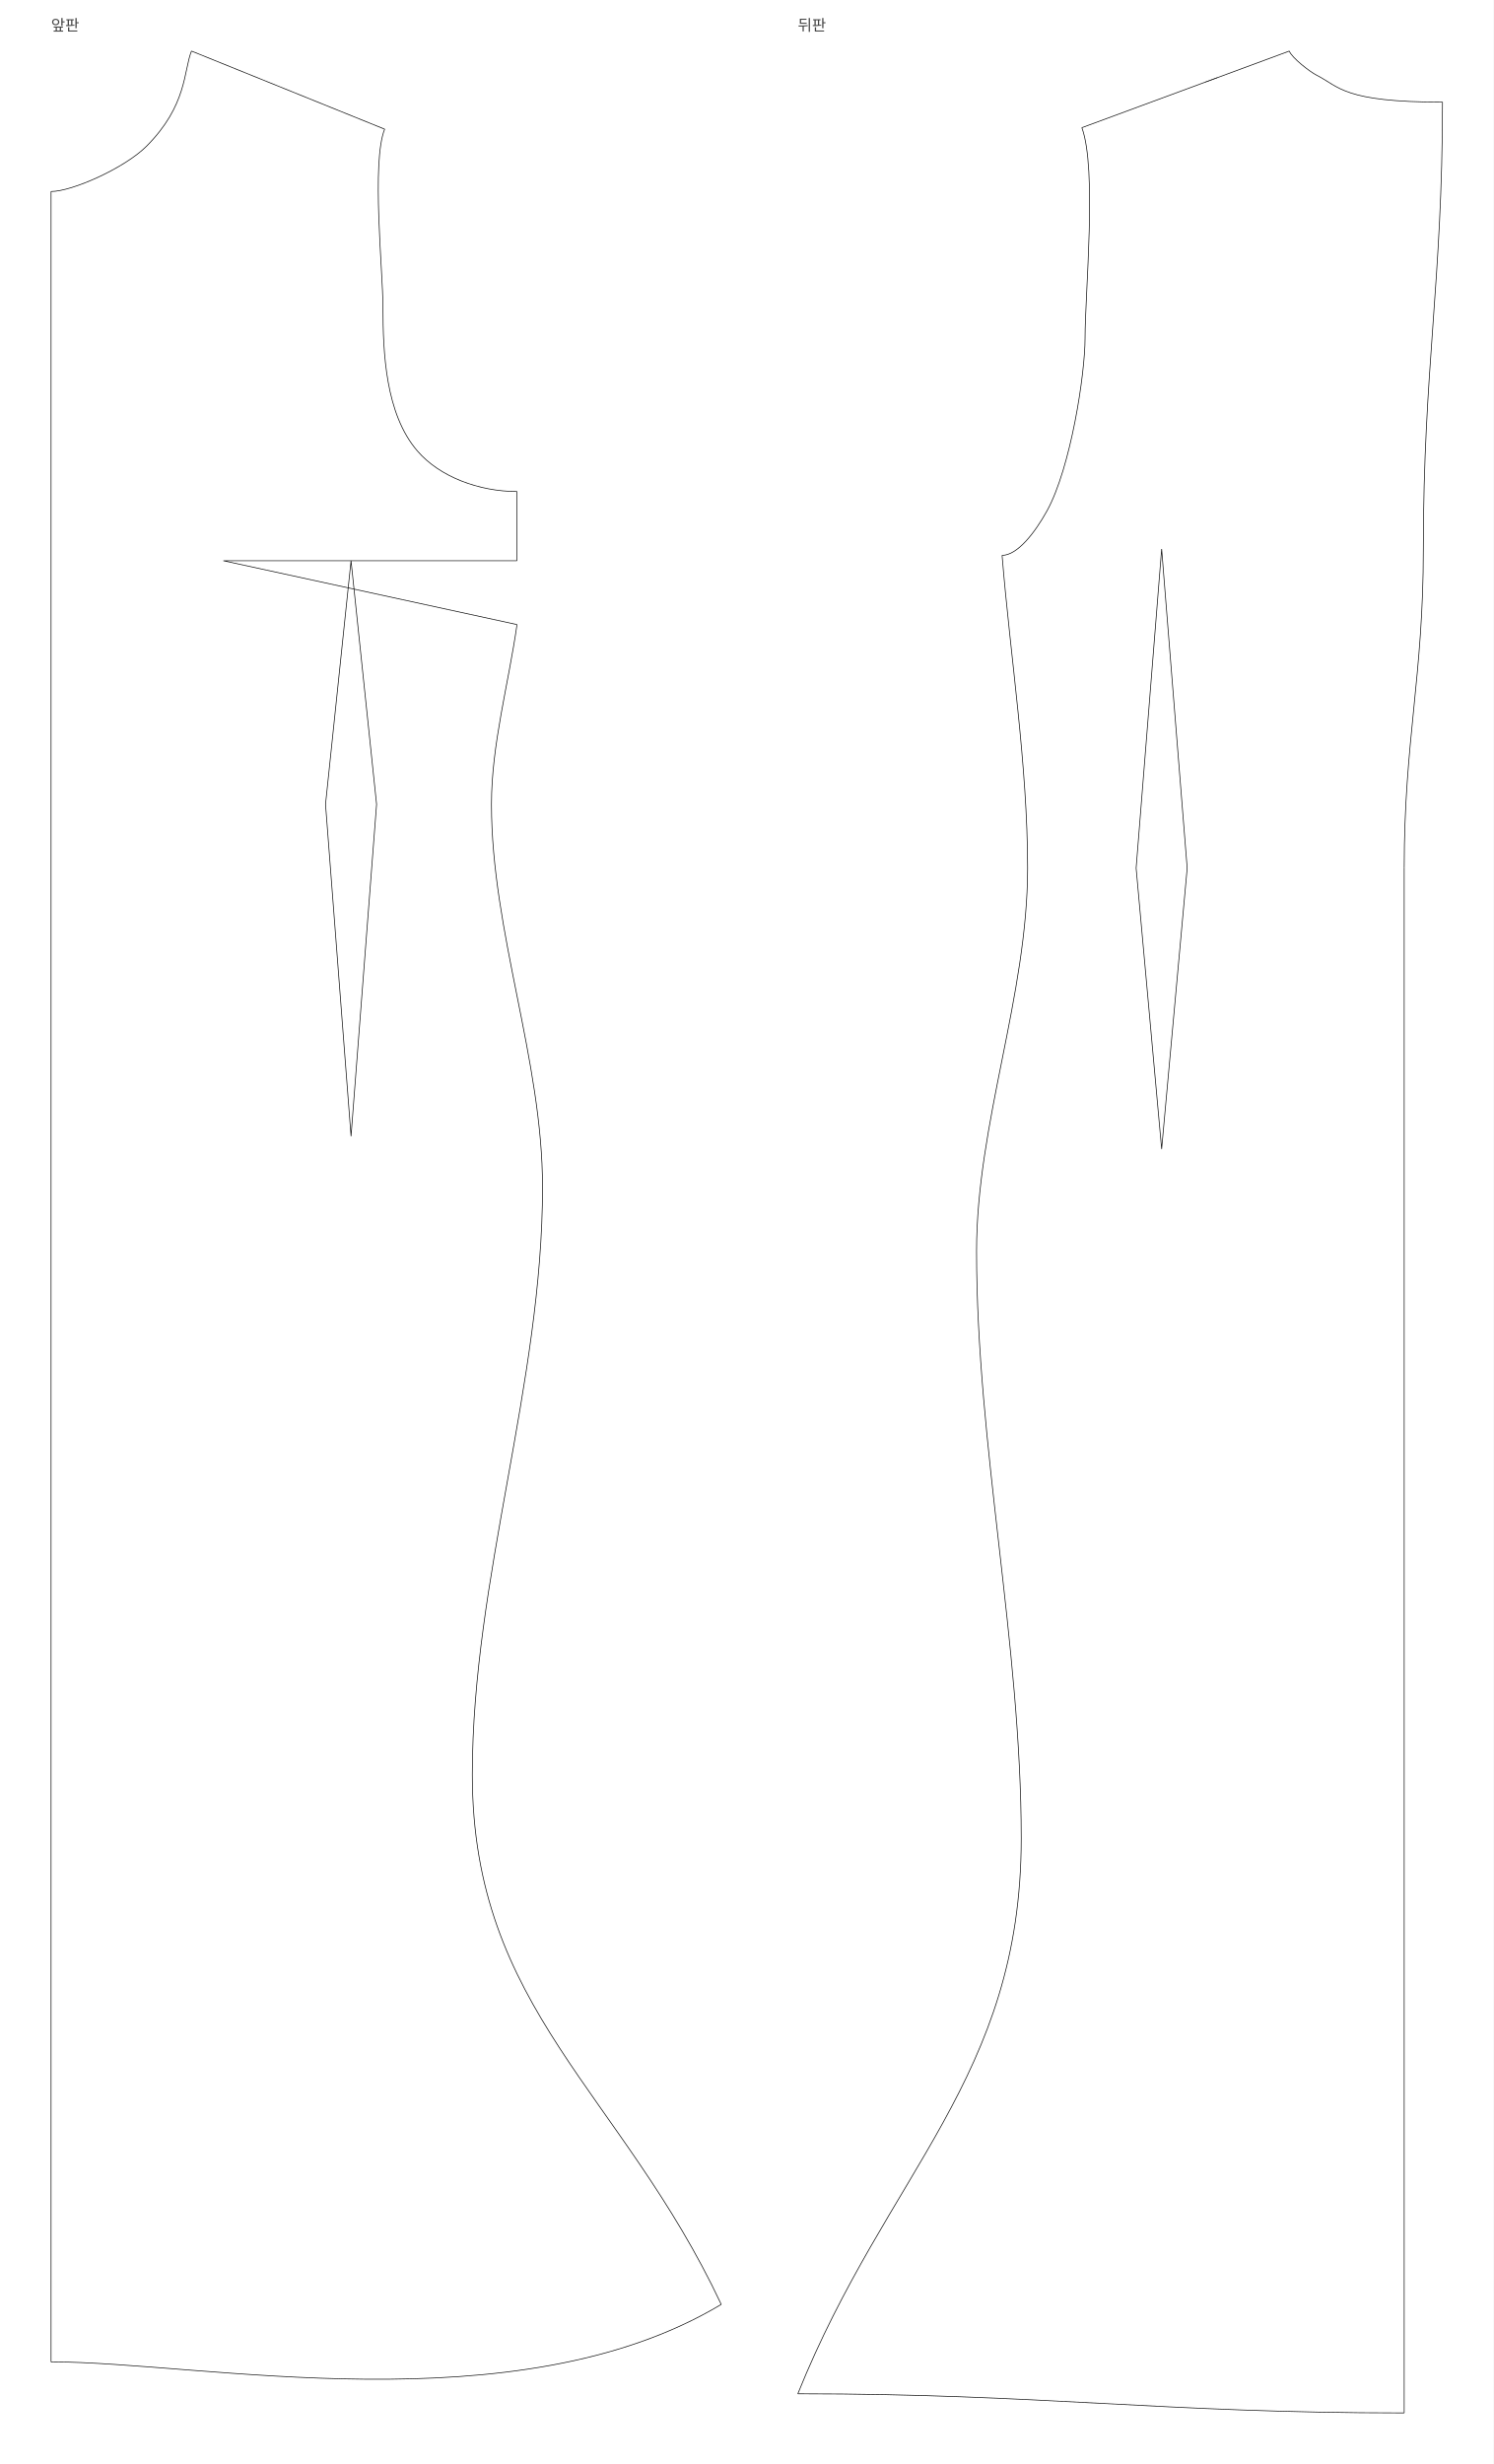
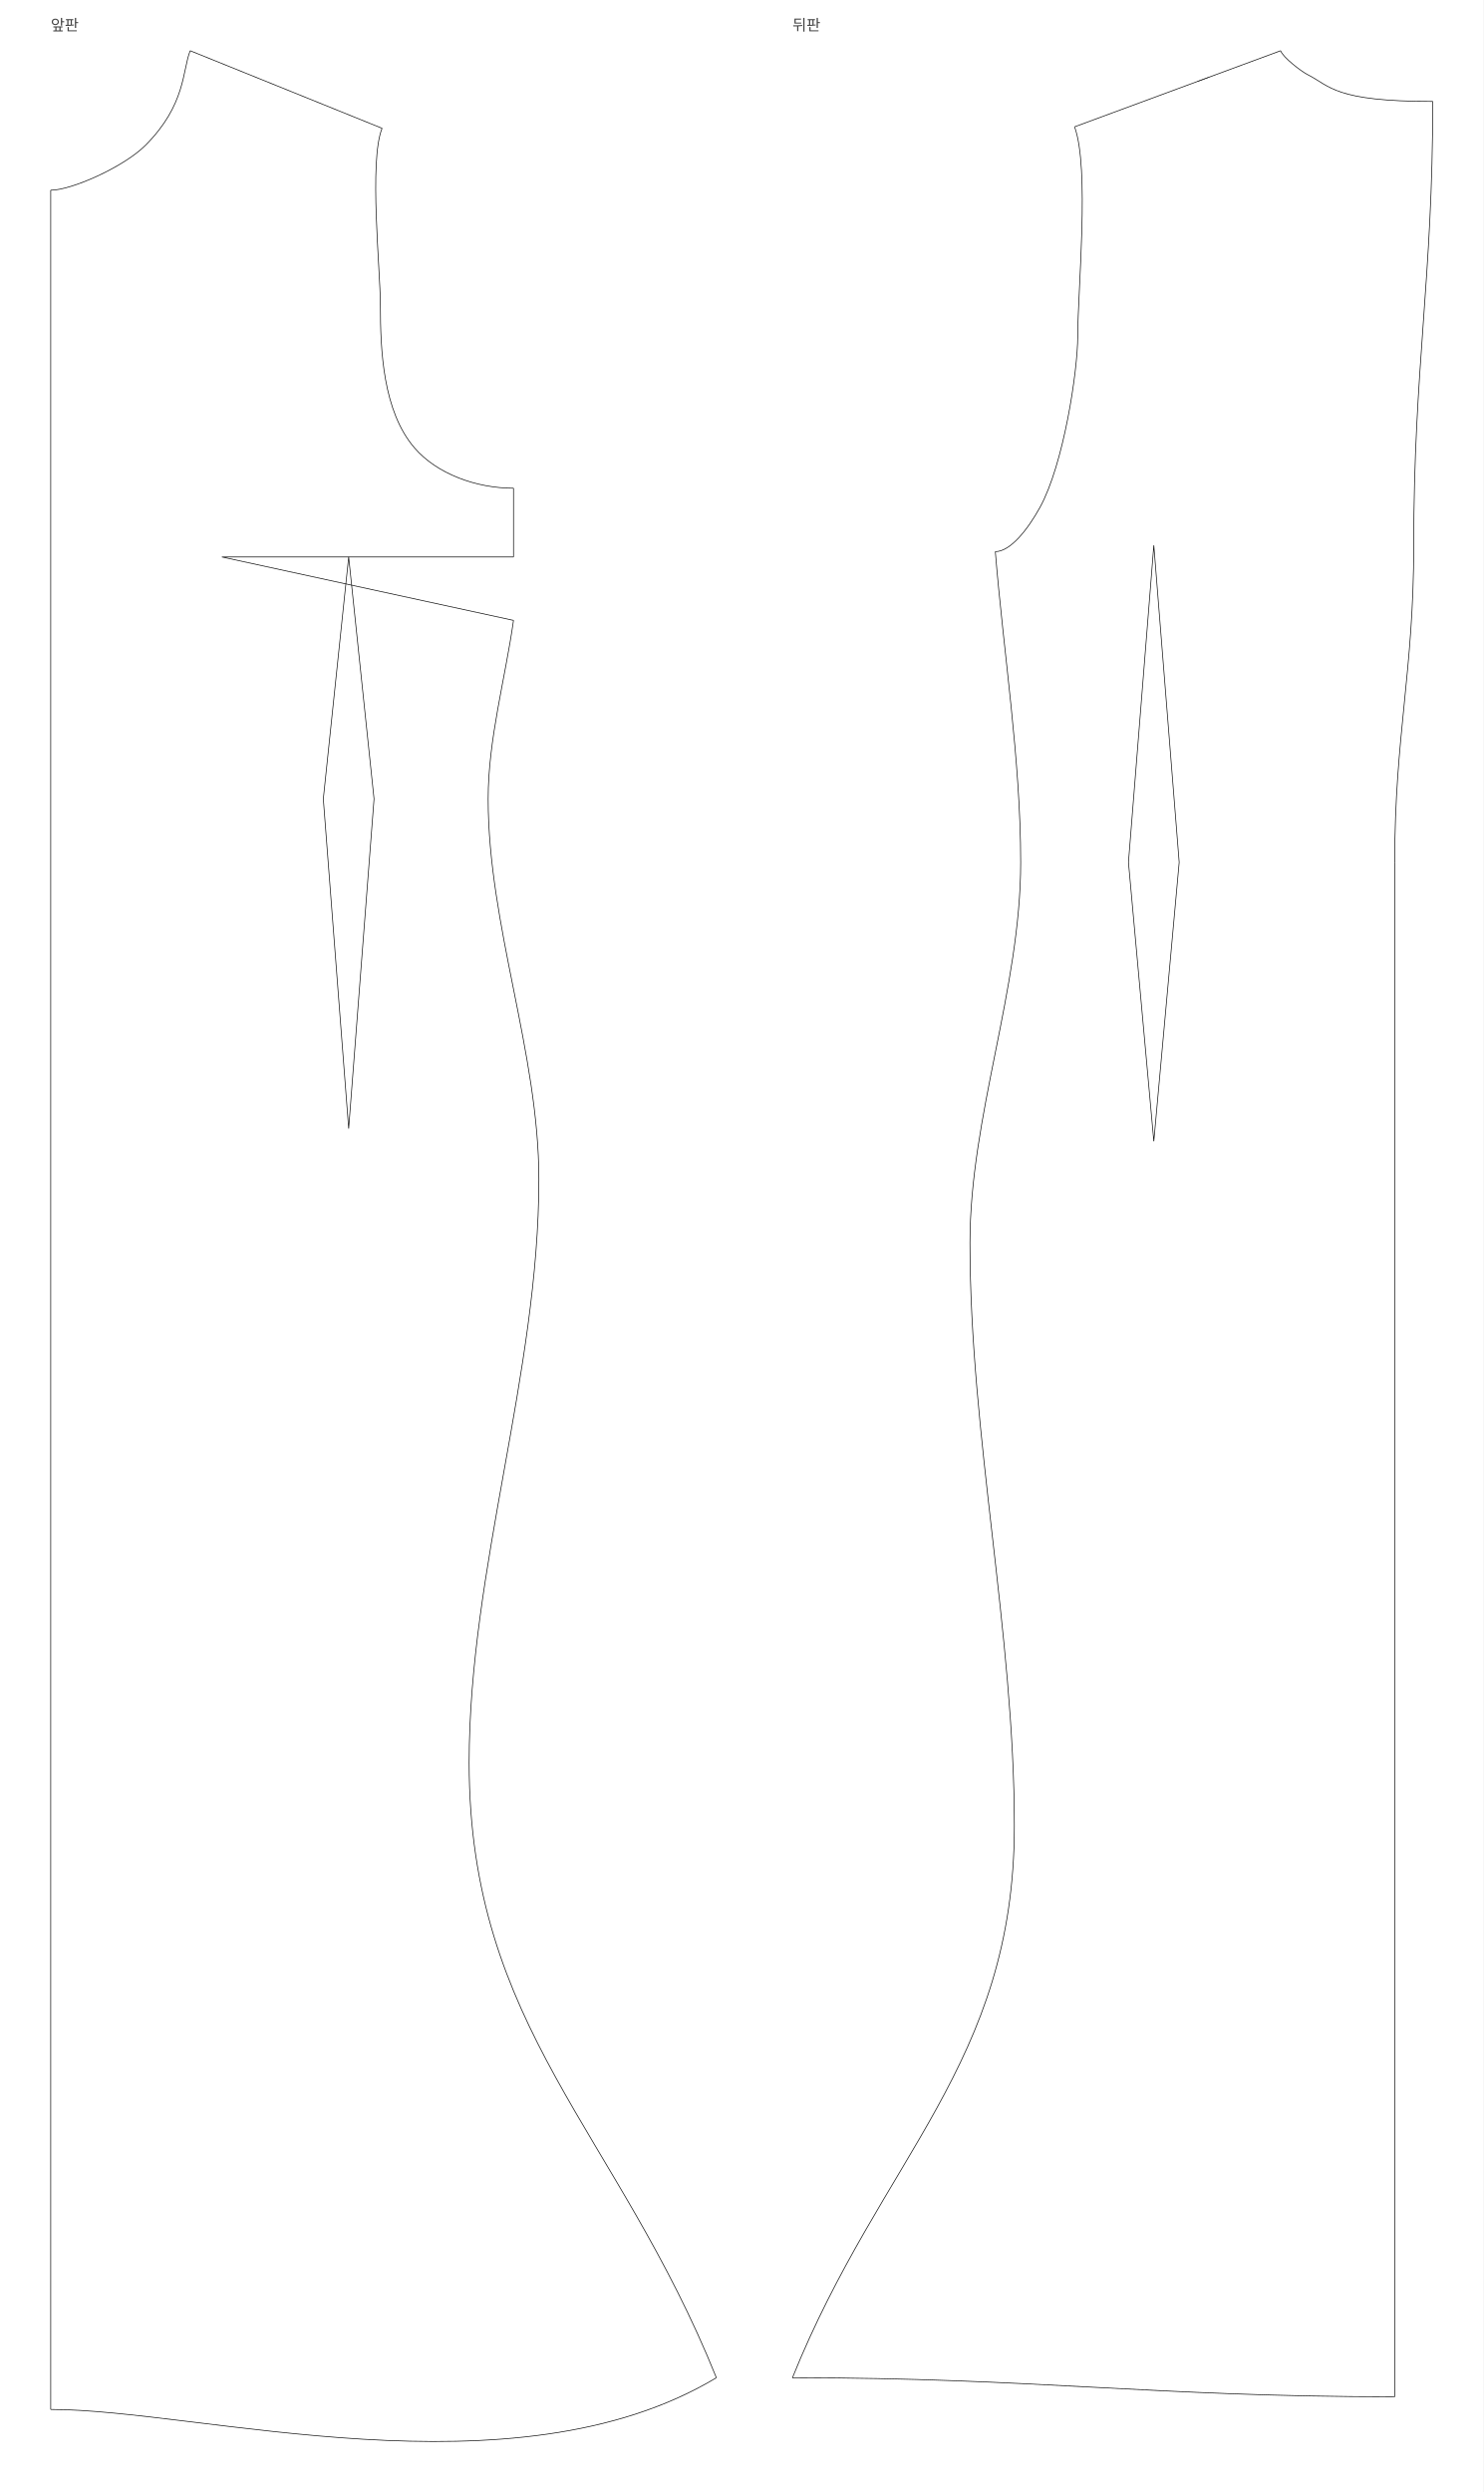
- <svg xmlns="http://www.w3.org/2000/svg" width="742.95mm" height="1225.55mm" viewBox="0 0 742.95 1225.55">
+ <svg xmlns="http://www.w3.org/2000/svg" width="742.95mm" height="1247.836mm" viewBox="0 0 742.95 1247.836">
  <rect width="100%" height="100%" fill="white" />
  <g id="앞판">
    <g id="outline" fill="none" stroke="#111" stroke-width="0.35">
      <path d="M95.25 25.4C91.319 35.125 93.197 52.402 72.799 72.799C62.044 83.554 35.889 95.25 25.4 95.25" />
      <path d="M95.25 25.4L191.343 64.244" />
      <path d="M191.343 64.244C184.707 80.66 190.5 135.065 190.5 152.772C190.5 175.549 191.778 205.833 207.562 224.238C218.725 237.252 238.422 244.475 257.175 244.475" />
-       <path d="M25.4 95.25L25.4 1174.75" />
+       <path d="M25.4 95.25L25.4 1206.5" />
      <path d="M257.175 244.475L257.175 278.903" />
-       <path d="M257.175 310.653C252.984 340.154 244.475 370.253 244.475 400.05C244.475 463.471 269.875 527.129 269.875 590.55C269.875 687.63 234.95 785.57 234.95 882.65C234.95 999.117 309.245 1040.765 358.775 1146.175" />
-       <path d="M25.4 1174.75C100.35 1174.75 256.92 1207.288 358.775 1146.175" />
+       <path d="M257.175 310.653C252.984 340.154 244.475 370.253 244.475 400.05C244.475 463.471 269.875 527.129 269.875 590.55C269.875 687.63 234.95 785.57 234.95 882.65C234.95 1015.424 309.245 1067.435 358.775 1190.625" />
+       <path d="M25.4 1206.5C100.161 1206.5 257.177 1251.584 358.775 1190.625" />
    </g>
    <g id="dart" fill="none" stroke="#111" stroke-width="0.35">
      <path d="M257.175 278.903L111.125 278.903L257.175 310.653" />
      <path d="M174.625 278.903L161.925 400.05L174.625 565.15L187.325 400.05L174.625 278.903" />
    </g>
    <text x="25.4" y="15.24" font-size="7.62" font-family="sans-serif" fill="#444">앞판</text>
  </g>
  <g id="뒤판">
    <g id="outline" fill="none" stroke="#111" stroke-width="0.35">
      <path d="M641.35 25.4C642.596 28.776 651.609 35.706 654.82 37.33C666.272 43.12 668.147 50.8 717.55 50.8" />
      <path d="M538.162 63.5C545.785 84.143 539.75 145.222 539.75 168.275C539.75 185.855 532.687 232.553 520.807 254.107C514.739 265.118 506.019 276.225 498.475 276.225" />
      <path d="M717.55 50.8C717.55 139.782 708.025 184.068 708.025 273.05C708.025 336.664 698.5 368.186 698.5 431.8" />
      <path d="M698.5 431.8L698.5 1200.15" />
      <path d="M641.35 25.4L538.162 63.5" />
      <path d="M498.475 276.225C502.666 327.565 511.175 380.289 511.175 431.8C511.175 495.221 485.775 558.879 485.775 622.3C485.775 718.972 508 817.728 508 914.4C508 1033.496 441.325 1080.135 396.875 1190.625" />
      <path d="M698.5 1200.15C577.79 1200.15 517.585 1190.625 396.875 1190.625" />
    </g>
    <g id="dart" fill="none" stroke="#111" stroke-width="0.35">
      <path d="M577.85 273.05L565.15 431.8L577.85 571.5L590.55 431.8L577.85 273.05" />
    </g>
    <g id="mark" fill="none" stroke="#111" stroke-width="0.21">
      <path d="M605.609 38.597L599.652 40.796" />
    </g>
    <text x="396.875" y="15.24" font-size="7.62" font-family="sans-serif" fill="#444">뒤판</text>
  </g>
</svg>
